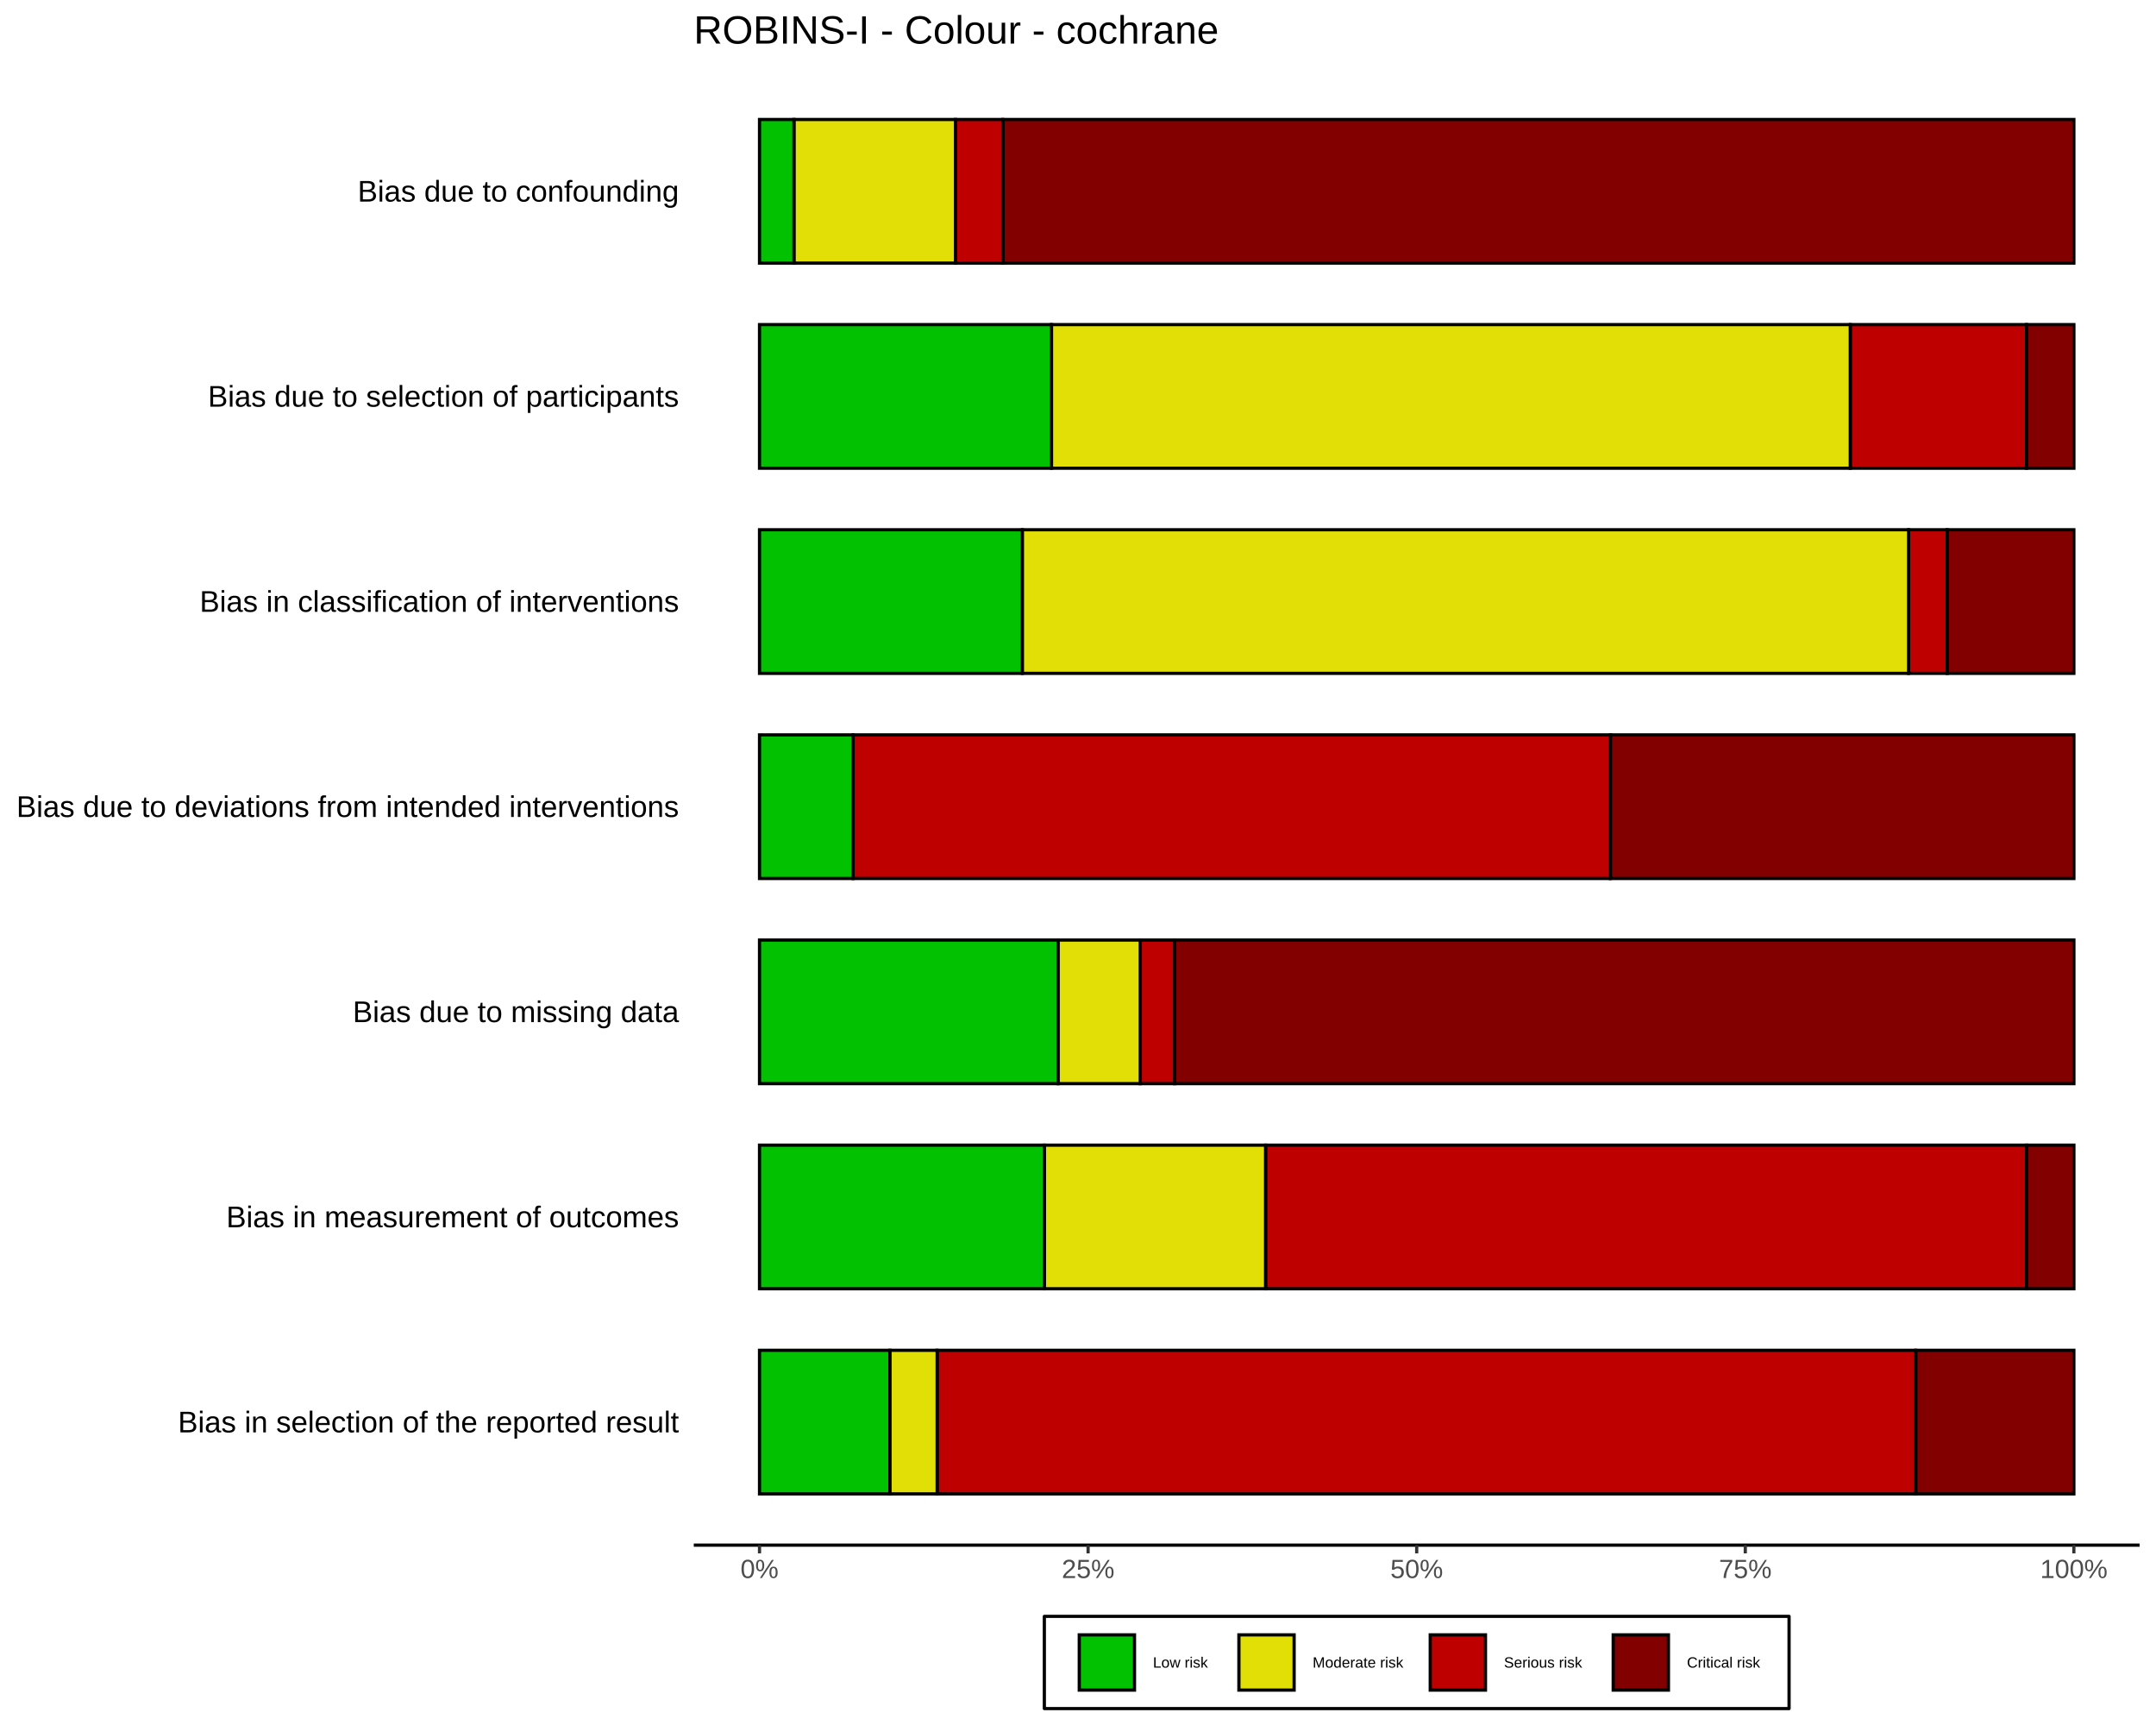
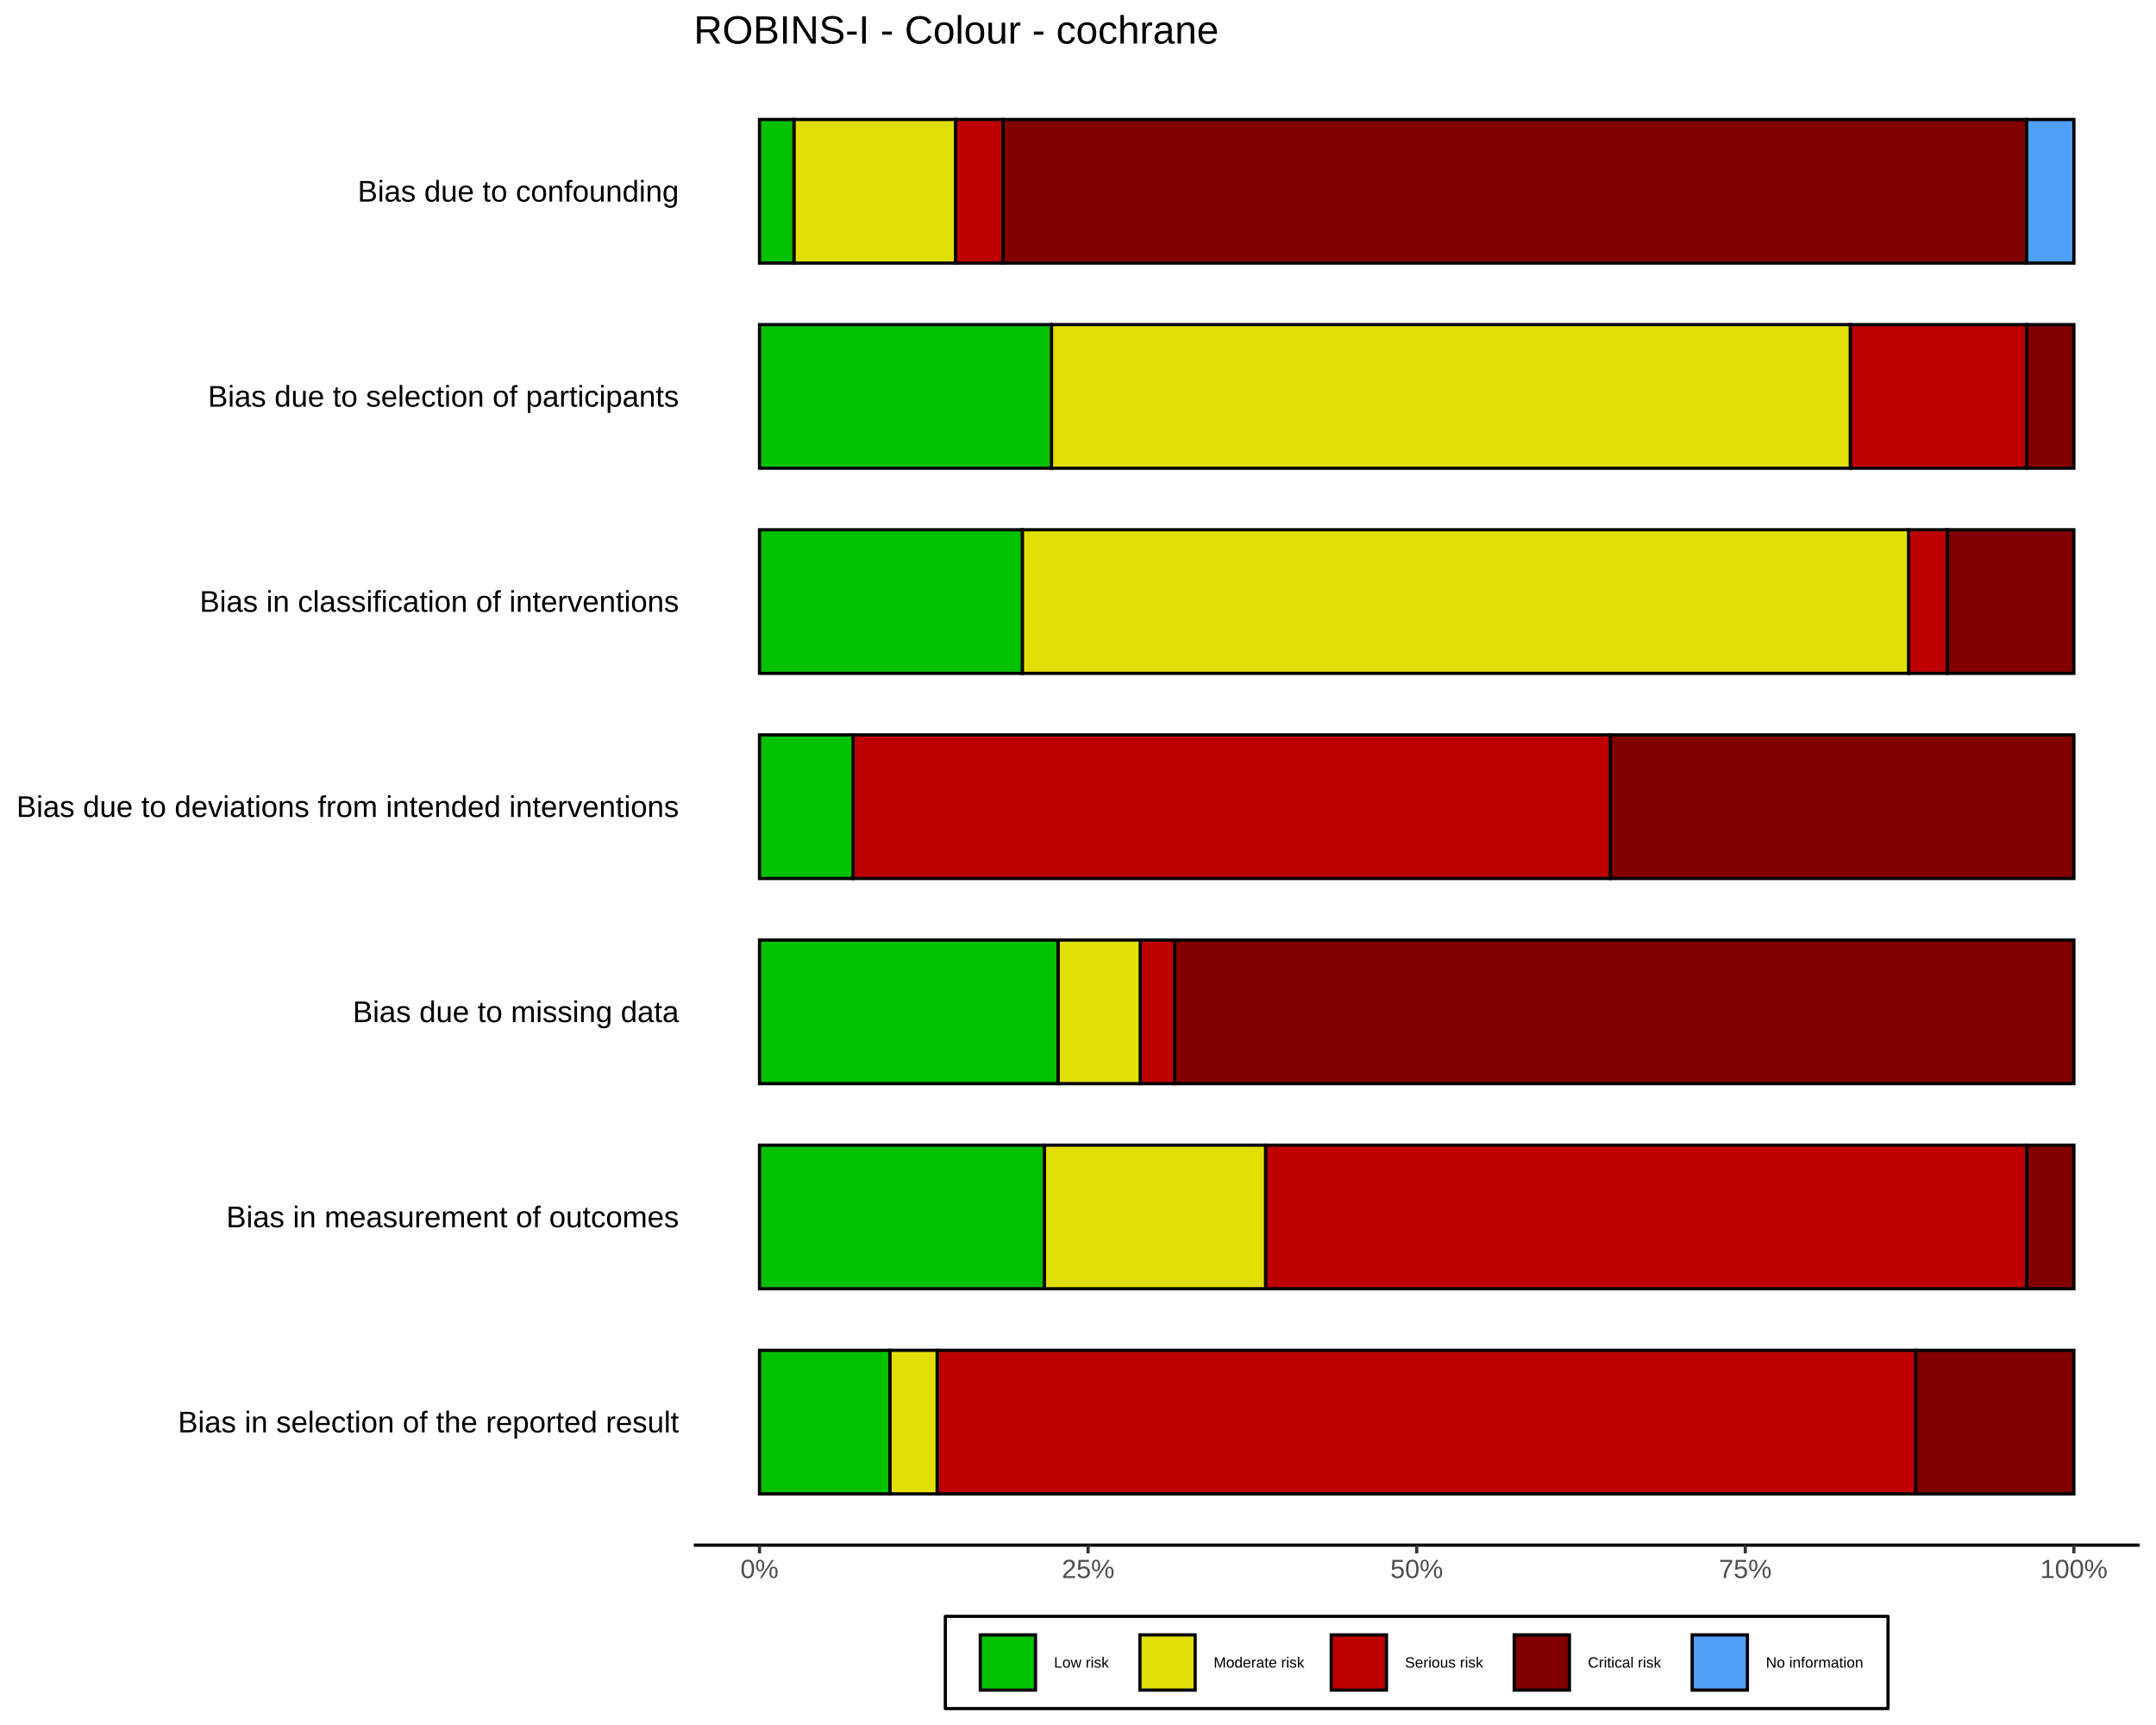
<svg xmlns="http://www.w3.org/2000/svg" viewBox="0 0 720.00 576.00">
  <defs>
    <style type="text/css">
    line, polyline, polygon, path, rect, circle {
      fill: none;
      stroke: #000000;
      stroke-linecap: round;
      stroke-linejoin: round;
      stroke-miterlimit: 10.00;
    }
  </style>
  </defs>
  <rect width="100%" height="100%" style="stroke: none; fill: #FFFFFF;" />
  <rect x="0.00" y="0.00" width="720.00" height="576.00" style="stroke-width: 1.07; stroke: #FFFFFF; fill: #FFFFFF;" />
  <defs>
    <clipPath id="cpMjMxLjY5fDcxNC41Mnw1MTUuOTV8MjIuNzc=">
      <rect x="231.69" y="22.77" width="482.83" height="493.18" />
    </clipPath>
  </defs>
  <rect x="639.76" y="450.88" width="52.81" height="47.95" style="stroke-width: 1.07; stroke-linecap: square; stroke-linejoin: miter; fill: #820000;" clip-path="url(#cpMjMxLjY5fDcxNC41Mnw1MTUuOTV8MjIuNzc=)" />
  <rect x="312.96" y="450.88" width="326.80" height="47.95" style="stroke-width: 1.07; stroke-linecap: square; stroke-linejoin: miter; fill: #BF0000;" clip-path="url(#cpMjMxLjY5fDcxNC41Mnw1MTUuOTV8MjIuNzc=)" />
  <rect x="297.16" y="450.88" width="15.80" height="47.95" style="stroke-width: 1.07; stroke-linecap: square; stroke-linejoin: miter; fill: #E2DF07;" clip-path="url(#cpMjMxLjY5fDcxNC41Mnw1MTUuOTV8MjIuNzc=)" />
  <rect x="253.64" y="450.88" width="43.53" height="47.95" style="stroke-width: 1.07; stroke-linecap: square; stroke-linejoin: miter; fill: #02C100;" clip-path="url(#cpMjMxLjY5fDcxNC41Mnw1MTUuOTV8MjIuNzc=)" />
  <rect x="676.78" y="382.38" width="15.80" height="47.95" style="stroke-width: 1.07; stroke-linecap: square; stroke-linejoin: miter; fill: #820000;" clip-path="url(#cpMjMxLjY5fDcxNC41Mnw1MTUuOTV8MjIuNzc=)" />
  <rect x="422.65" y="382.38" width="254.13" height="47.95" style="stroke-width: 1.07; stroke-linecap: square; stroke-linejoin: miter; fill: #BF0000;" clip-path="url(#cpMjMxLjY5fDcxNC41Mnw1MTUuOTV8MjIuNzc=)" />
  <rect x="348.75" y="382.38" width="73.89" height="47.95" style="stroke-width: 1.07; stroke-linecap: square; stroke-linejoin: miter; fill: #E2DF07;" clip-path="url(#cpMjMxLjY5fDcxNC41Mnw1MTUuOTV8MjIuNzc=)" />
  <rect x="253.64" y="382.38" width="95.11" height="47.95" style="stroke-width: 1.07; stroke-linecap: square; stroke-linejoin: miter; fill: #02C100;" clip-path="url(#cpMjMxLjY5fDcxNC41Mnw1MTUuOTV8MjIuNzc=)" />
  <rect x="392.28" y="313.89" width="300.30" height="47.95" style="stroke-width: 1.07; stroke-linecap: square; stroke-linejoin: miter; fill: #820000;" clip-path="url(#cpMjMxLjY5fDcxNC41Mnw1MTUuOTV8MjIuNzc=)" />
  <rect x="380.79" y="313.89" width="11.49" height="47.95" style="stroke-width: 1.07; stroke-linecap: square; stroke-linejoin: miter; fill: #BF0000;" clip-path="url(#cpMjMxLjY5fDcxNC41Mnw1MTUuOTV8MjIuNzc=)" />
  <rect x="353.33" y="313.89" width="27.46" height="47.95" style="stroke-width: 1.07; stroke-linecap: square; stroke-linejoin: miter; fill: #E2DF07;" clip-path="url(#cpMjMxLjY5fDcxNC41Mnw1MTUuOTV8MjIuNzc=)" />
  <rect x="253.64" y="313.89" width="99.69" height="47.95" style="stroke-width: 1.07; stroke-linecap: square; stroke-linejoin: miter; fill: #02C100;" clip-path="url(#cpMjMxLjY5fDcxNC41Mnw1MTUuOTV8MjIuNzc=)" />
  <rect x="537.79" y="245.39" width="154.79" height="47.95" style="stroke-width: 1.07; stroke-linecap: square; stroke-linejoin: miter; fill: #820000;" clip-path="url(#cpMjMxLjY5fDcxNC41Mnw1MTUuOTV8MjIuNzc=)" />
  <rect x="284.88" y="245.39" width="252.91" height="47.95" style="stroke-width: 1.07; stroke-linecap: square; stroke-linejoin: miter; fill: #BF0000;" clip-path="url(#cpMjMxLjY5fDcxNC41Mnw1MTUuOTV8MjIuNzc=)" />
  <rect x="253.64" y="245.39" width="31.24" height="47.95" style="stroke-width: 1.07; stroke-linecap: square; stroke-linejoin: miter; fill: #02C100;" clip-path="url(#cpMjMxLjY5fDcxNC41Mnw1MTUuOTV8MjIuNzc=)" />
  <rect x="650.27" y="176.89" width="42.30" height="47.95" style="stroke-width: 1.07; stroke-linecap: square; stroke-linejoin: miter; fill: #820000;" clip-path="url(#cpMjMxLjY5fDcxNC41Mnw1MTUuOTV8MjIuNzc=)" />
  <rect x="637.38" y="176.89" width="12.89" height="47.95" style="stroke-width: 1.07; stroke-linecap: square; stroke-linejoin: miter; fill: #BF0000;" clip-path="url(#cpMjMxLjY5fDcxNC41Mnw1MTUuOTV8MjIuNzc=)" />
  <rect x="341.39" y="176.89" width="295.99" height="47.95" style="stroke-width: 1.07; stroke-linecap: square; stroke-linejoin: miter; fill: #E2DF07;" clip-path="url(#cpMjMxLjY5fDcxNC41Mnw1MTUuOTV8MjIuNzc=)" />
  <rect x="253.64" y="176.89" width="87.75" height="47.95" style="stroke-width: 1.07; stroke-linecap: square; stroke-linejoin: miter; fill: #02C100;" clip-path="url(#cpMjMxLjY5fDcxNC41Mnw1MTUuOTV8MjIuNzc=)" />
  <rect x="676.78" y="108.39" width="15.80" height="47.95" style="stroke-width: 1.07; stroke-linecap: square; stroke-linejoin: miter; fill: #820000;" clip-path="url(#cpMjMxLjY5fDcxNC41Mnw1MTUuOTV8MjIuNzc=)" />
  <rect x="617.90" y="108.39" width="58.87" height="47.95" style="stroke-width: 1.07; stroke-linecap: square; stroke-linejoin: miter; fill: #BF0000;" clip-path="url(#cpMjMxLjY5fDcxNC41Mnw1MTUuOTV8MjIuNzc=)" />
  <rect x="351.13" y="108.39" width="266.77" height="47.95" style="stroke-width: 1.07; stroke-linecap: square; stroke-linejoin: miter; fill: #E2DF07;" clip-path="url(#cpMjMxLjY5fDcxNC41Mnw1MTUuOTV8MjIuNzc=)" />
  <rect x="253.64" y="108.39" width="97.50" height="47.95" style="stroke-width: 1.07; stroke-linecap: square; stroke-linejoin: miter; fill: #02C100;" clip-path="url(#cpMjMxLjY5fDcxNC41Mnw1MTUuOTV8MjIuNzc=)" />
-   <rect x="334.89" y="39.90" width="357.68" height="47.95" style="stroke-width: 1.07; stroke-linecap: square; stroke-linejoin: miter; fill: #820000;" clip-path="url(#cpMjMxLjY5fDcxNC41Mnw1MTUuOTV8MjIuNzc=)" />
+   <rect x="676.78" y="39.90" width="15.80" height="47.95" style="stroke-width: 1.07; stroke-linecap: square; stroke-linejoin: miter; fill: #4EA1F7;" clip-path="url(#cpMjMxLjY5fDcxNC41Mnw1MTUuOTV8MjIuNzc=)" />
+   <rect x="334.89" y="39.90" width="341.89" height="47.95" style="stroke-width: 1.07; stroke-linecap: square; stroke-linejoin: miter; fill: #820000;" clip-path="url(#cpMjMxLjY5fDcxNC41Mnw1MTUuOTV8MjIuNzc=)" />
  <rect x="319.10" y="39.90" width="15.80" height="47.95" style="stroke-width: 1.07; stroke-linecap: square; stroke-linejoin: miter; fill: #BF0000;" clip-path="url(#cpMjMxLjY5fDcxNC41Mnw1MTUuOTV8MjIuNzc=)" />
  <rect x="265.13" y="39.90" width="53.97" height="47.95" style="stroke-width: 1.07; stroke-linecap: square; stroke-linejoin: miter; fill: #E2DF07;" clip-path="url(#cpMjMxLjY5fDcxNC41Mnw1MTUuOTV8MjIuNzc=)" />
  <rect x="253.64" y="39.90" width="11.49" height="47.95" style="stroke-width: 1.07; stroke-linecap: square; stroke-linejoin: miter; fill: #02C100;" clip-path="url(#cpMjMxLjY5fDcxNC41Mnw1MTUuOTV8MjIuNzc=)" />
  <defs>
    <clipPath id="cpMC4wMHw3MjAuMDB8NTc2LjAwfDAuMDA=">
      <rect x="0.00" y="0.00" width="720.00" height="576.00" />
    </clipPath>
  </defs>
  <g clip-path="url(#cpMC4wMHw3MjAuMDB8NTc2LjAwfDAuMDA=)">
    <text x="59.42" y="478.29" style="font-size: 10.00px; font-family: Liberation Sans;" textLength="167.34px" lengthAdjust="spacingAndGlyphs">Bias in selection of the reported result</text>
  </g>
  <g clip-path="url(#cpMC4wMHw3MjAuMDB8NTc2LjAwfDAuMDA=)">
    <text x="75.56" y="409.80" style="font-size: 10.00px; font-family: Liberation Sans;" textLength="151.20px" lengthAdjust="spacingAndGlyphs">Bias in measurement of outcomes</text>
  </g>
  <g clip-path="url(#cpMC4wMHw3MjAuMDB8NTc2LjAwfDAuMDA=)">
    <text x="117.79" y="341.30" style="font-size: 10.00px; font-family: Liberation Sans;" textLength="108.97px" lengthAdjust="spacingAndGlyphs">Bias due to missing data</text>
  </g>
  <g clip-path="url(#cpMC4wMHw3MjAuMDB8NTc2LjAwfDAuMDA=)">
    <text x="5.48" y="272.80" style="font-size: 10.00px; font-family: Liberation Sans;" textLength="221.28px" lengthAdjust="spacingAndGlyphs">Bias due to deviations from intended interventions</text>
  </g>
  <g clip-path="url(#cpMC4wMHw3MjAuMDB8NTc2LjAwfDAuMDA=)">
    <text x="66.67" y="204.30" style="font-size: 10.00px; font-family: Liberation Sans;" textLength="160.09px" lengthAdjust="spacingAndGlyphs">Bias in classification of interventions</text>
  </g>
  <g clip-path="url(#cpMC4wMHw3MjAuMDB8NTc2LjAwfDAuMDA=)">
    <text x="69.42" y="135.80" style="font-size: 10.00px; font-family: Liberation Sans;" textLength="157.34px" lengthAdjust="spacingAndGlyphs">Bias due to selection of participants</text>
  </g>
  <g clip-path="url(#cpMC4wMHw3MjAuMDB8NTc2LjAwfDAuMDA=)">
    <text x="119.43" y="67.31" style="font-size: 10.00px; font-family: Liberation Sans;" textLength="107.33px" lengthAdjust="spacingAndGlyphs">Bias due to confounding</text>
  </g>
  <polyline points="231.69,515.95 714.52,515.95 " style="stroke-width: 1.07; stroke-linecap: butt;" clip-path="url(#cpMC4wMHw3MjAuMDB8NTc2LjAwfDAuMDA=)" />
  <polyline points="253.64,518.69 253.64,515.95 " style="stroke-width: 1.07; stroke: #333333; stroke-linecap: butt;" clip-path="url(#cpMC4wMHw3MjAuMDB8NTc2LjAwfDAuMDA=)" />
  <polyline points="363.37,518.69 363.37,515.95 " style="stroke-width: 1.07; stroke: #333333; stroke-linecap: butt;" clip-path="url(#cpMC4wMHw3MjAuMDB8NTc2LjAwfDAuMDA=)" />
  <polyline points="473.11,518.69 473.11,515.95 " style="stroke-width: 1.07; stroke: #333333; stroke-linecap: butt;" clip-path="url(#cpMC4wMHw3MjAuMDB8NTc2LjAwfDAuMDA=)" />
  <polyline points="582.84,518.69 582.84,515.95 " style="stroke-width: 1.07; stroke: #333333; stroke-linecap: butt;" clip-path="url(#cpMC4wMHw3MjAuMDB8NTc2LjAwfDAuMDA=)" />
  <polyline points="692.57,518.69 692.57,515.95 " style="stroke-width: 1.07; stroke: #333333; stroke-linecap: butt;" clip-path="url(#cpMC4wMHw3MjAuMDB8NTc2LjAwfDAuMDA=)" />
  <g clip-path="url(#cpMC4wMHw3MjAuMDB8NTc2LjAwfDAuMDA=)">
    <text x="247.28" y="526.93" style="font-size: 8.80px; fill: #4D4D4D; font-family: Liberation Sans;" textLength="12.72px" lengthAdjust="spacingAndGlyphs">0%</text>
  </g>
  <g clip-path="url(#cpMC4wMHw3MjAuMDB8NTc2LjAwfDAuMDA=)">
    <text x="354.57" y="526.93" style="font-size: 8.80px; fill: #4D4D4D; font-family: Liberation Sans;" textLength="17.61px" lengthAdjust="spacingAndGlyphs">25%</text>
  </g>
  <g clip-path="url(#cpMC4wMHw3MjAuMDB8NTc2LjAwfDAuMDA=)">
    <text x="464.30" y="526.93" style="font-size: 8.80px; fill: #4D4D4D; font-family: Liberation Sans;" textLength="17.61px" lengthAdjust="spacingAndGlyphs">50%</text>
  </g>
  <g clip-path="url(#cpMC4wMHw3MjAuMDB8NTc2LjAwfDAuMDA=)">
    <text x="574.04" y="526.93" style="font-size: 8.80px; fill: #4D4D4D; font-family: Liberation Sans;" textLength="17.61px" lengthAdjust="spacingAndGlyphs">75%</text>
  </g>
  <g clip-path="url(#cpMC4wMHw3MjAuMDB8NTc2LjAwfDAuMDA=)">
    <text x="681.32" y="526.93" style="font-size: 8.80px; fill: #4D4D4D; font-family: Liberation Sans;" textLength="22.50px" lengthAdjust="spacingAndGlyphs">100%</text>
  </g>
-   <rect x="348.76" y="539.72" width="248.70" height="30.80" style="stroke-width: 1.07; fill: #FFFFFF;" clip-path="url(#cpMC4wMHw3MjAuMDB8NTc2LjAwfDAuMDA=)" />
-   <rect x="359.72" y="545.20" width="19.84" height="19.84" style="stroke-width: 1.07; stroke: none; fill: #F2F2F2;" clip-path="url(#cpMC4wMHw3MjAuMDB8NTc2LjAwfDAuMDA=)" />
-   <rect x="360.43" y="545.91" width="18.43" height="18.43" style="stroke-width: 1.07; stroke-linecap: square; stroke-linejoin: miter; fill: #02C100;" clip-path="url(#cpMC4wMHw3MjAuMDB8NTc2LjAwfDAuMDA=)" />
-   <rect x="413.03" y="545.20" width="19.84" height="19.84" style="stroke-width: 1.07; stroke: none; fill: #F2F2F2;" clip-path="url(#cpMC4wMHw3MjAuMDB8NTc2LjAwfDAuMDA=)" />
-   <rect x="413.74" y="545.91" width="18.43" height="18.43" style="stroke-width: 1.07; stroke-linecap: square; stroke-linejoin: miter; fill: #E2DF07;" clip-path="url(#cpMC4wMHw3MjAuMDB8NTc2LjAwfDAuMDA=)" />
-   <rect x="476.93" y="545.20" width="19.84" height="19.84" style="stroke-width: 1.07; stroke: none; fill: #F2F2F2;" clip-path="url(#cpMC4wMHw3MjAuMDB8NTc2LjAwfDAuMDA=)" />
-   <rect x="477.64" y="545.91" width="18.43" height="18.43" style="stroke-width: 1.07; stroke-linecap: square; stroke-linejoin: miter; fill: #BF0000;" clip-path="url(#cpMC4wMHw3MjAuMDB8NTc2LjAwfDAuMDA=)" />
-   <rect x="538.03" y="545.20" width="19.84" height="19.84" style="stroke-width: 1.07; stroke: none; fill: #F2F2F2;" clip-path="url(#cpMC4wMHw3MjAuMDB8NTc2LjAwfDAuMDA=)" />
-   <rect x="538.74" y="545.91" width="18.43" height="18.43" style="stroke-width: 1.07; stroke-linecap: square; stroke-linejoin: miter; fill: #820000;" clip-path="url(#cpMC4wMHw3MjAuMDB8NTc2LjAwfDAuMDA=)" />
+   <rect x="315.70" y="539.72" width="314.81" height="30.80" style="stroke-width: 1.07; fill: #FFFFFF;" clip-path="url(#cpMC4wMHw3MjAuMDB8NTc2LjAwfDAuMDA=)" />
+   <rect x="326.66" y="545.20" width="19.84" height="19.84" style="stroke-width: 1.07; stroke: none; fill: #F2F2F2;" clip-path="url(#cpMC4wMHw3MjAuMDB8NTc2LjAwfDAuMDA=)" />
+   <rect x="327.37" y="545.91" width="18.43" height="18.43" style="stroke-width: 1.07; stroke-linecap: square; stroke-linejoin: miter; fill: #02C100;" clip-path="url(#cpMC4wMHw3MjAuMDB8NTc2LjAwfDAuMDA=)" />
+   <rect x="379.98" y="545.20" width="19.84" height="19.84" style="stroke-width: 1.07; stroke: none; fill: #F2F2F2;" clip-path="url(#cpMC4wMHw3MjAuMDB8NTc2LjAwfDAuMDA=)" />
+   <rect x="380.69" y="545.91" width="18.43" height="18.43" style="stroke-width: 1.07; stroke-linecap: square; stroke-linejoin: miter; fill: #E2DF07;" clip-path="url(#cpMC4wMHw3MjAuMDB8NTc2LjAwfDAuMDA=)" />
+   <rect x="443.87" y="545.20" width="19.84" height="19.84" style="stroke-width: 1.07; stroke: none; fill: #F2F2F2;" clip-path="url(#cpMC4wMHw3MjAuMDB8NTc2LjAwfDAuMDA=)" />
+   <rect x="444.58" y="545.91" width="18.43" height="18.43" style="stroke-width: 1.07; stroke-linecap: square; stroke-linejoin: miter; fill: #BF0000;" clip-path="url(#cpMC4wMHw3MjAuMDB8NTc2LjAwfDAuMDA=)" />
+   <rect x="504.97" y="545.20" width="19.84" height="19.84" style="stroke-width: 1.07; stroke: none; fill: #F2F2F2;" clip-path="url(#cpMC4wMHw3MjAuMDB8NTc2LjAwfDAuMDA=)" />
+   <rect x="505.68" y="545.91" width="18.43" height="18.43" style="stroke-width: 1.07; stroke-linecap: square; stroke-linejoin: miter; fill: #820000;" clip-path="url(#cpMC4wMHw3MjAuMDB8NTc2LjAwfDAuMDA=)" />
+   <rect x="564.40" y="545.20" width="19.84" height="19.84" style="stroke-width: 1.07; stroke: none; fill: #F2F2F2;" clip-path="url(#cpMC4wMHw3MjAuMDB8NTc2LjAwfDAuMDA=)" />
+   <rect x="565.11" y="545.91" width="18.43" height="18.43" style="stroke-width: 1.07; stroke-linecap: square; stroke-linejoin: miter; fill: #4EA1F7;" clip-path="url(#cpMC4wMHw3MjAuMDB8NTc2LjAwfDAuMDA=)" />
  <g clip-path="url(#cpMC4wMHw3MjAuMDB8NTc2LjAwfDAuMDA=)">
-     <text x="385.04" y="556.84" style="font-size: 5.00px; font-family: Liberation Sans;" textLength="22.52px" lengthAdjust="spacingAndGlyphs"> Low risk  </text>
+     <text x="351.98" y="556.84" style="font-size: 5.00px; font-family: Liberation Sans;" textLength="22.52px" lengthAdjust="spacingAndGlyphs"> Low risk  </text>
  </g>
  <g clip-path="url(#cpMC4wMHw3MjAuMDB8NTc2LjAwfDAuMDA=)">
-     <text x="438.36" y="556.84" style="font-size: 5.00px; font-family: Liberation Sans;" textLength="33.09px" lengthAdjust="spacingAndGlyphs"> Moderate risk </text>
+     <text x="405.30" y="556.84" style="font-size: 5.00px; font-family: Liberation Sans;" textLength="33.09px" lengthAdjust="spacingAndGlyphs"> Moderate risk </text>
  </g>
  <g clip-path="url(#cpMC4wMHw3MjAuMDB8NTc2LjAwfDAuMDA=)">
-     <text x="502.25" y="556.84" style="font-size: 5.00px; font-family: Liberation Sans;" textLength="30.30px" lengthAdjust="spacingAndGlyphs"> Serious risk  </text>
+     <text x="469.19" y="556.84" style="font-size: 5.00px; font-family: Liberation Sans;" textLength="30.30px" lengthAdjust="spacingAndGlyphs"> Serious risk  </text>
  </g>
  <g clip-path="url(#cpMC4wMHw3MjAuMDB8NTc2LjAwfDAuMDA=)">
-     <text x="563.35" y="556.84" style="font-size: 5.00px; font-family: Liberation Sans;" textLength="28.62px" lengthAdjust="spacingAndGlyphs"> Critical risk  </text>
+     <text x="530.29" y="556.84" style="font-size: 5.00px; font-family: Liberation Sans;" textLength="28.62px" lengthAdjust="spacingAndGlyphs"> Critical risk  </text>
+   </g>
+   <g clip-path="url(#cpMC4wMHw3MjAuMDB8NTc2LjAwfDAuMDA=)">
+     <text x="589.72" y="556.84" style="font-size: 5.00px; font-family: Liberation Sans;" textLength="35.31px" lengthAdjust="spacingAndGlyphs"> No information </text>
  </g>
  <g clip-path="url(#cpMC4wMHw3MjAuMDB8NTc2LjAwfDAuMDA=)">
    <text x="231.69" y="14.56" style="font-size: 13.20px; font-family: Liberation Sans;" textLength="175.08px" lengthAdjust="spacingAndGlyphs">ROBINS-I - Colour - cochrane</text>
  </g>
</svg>
